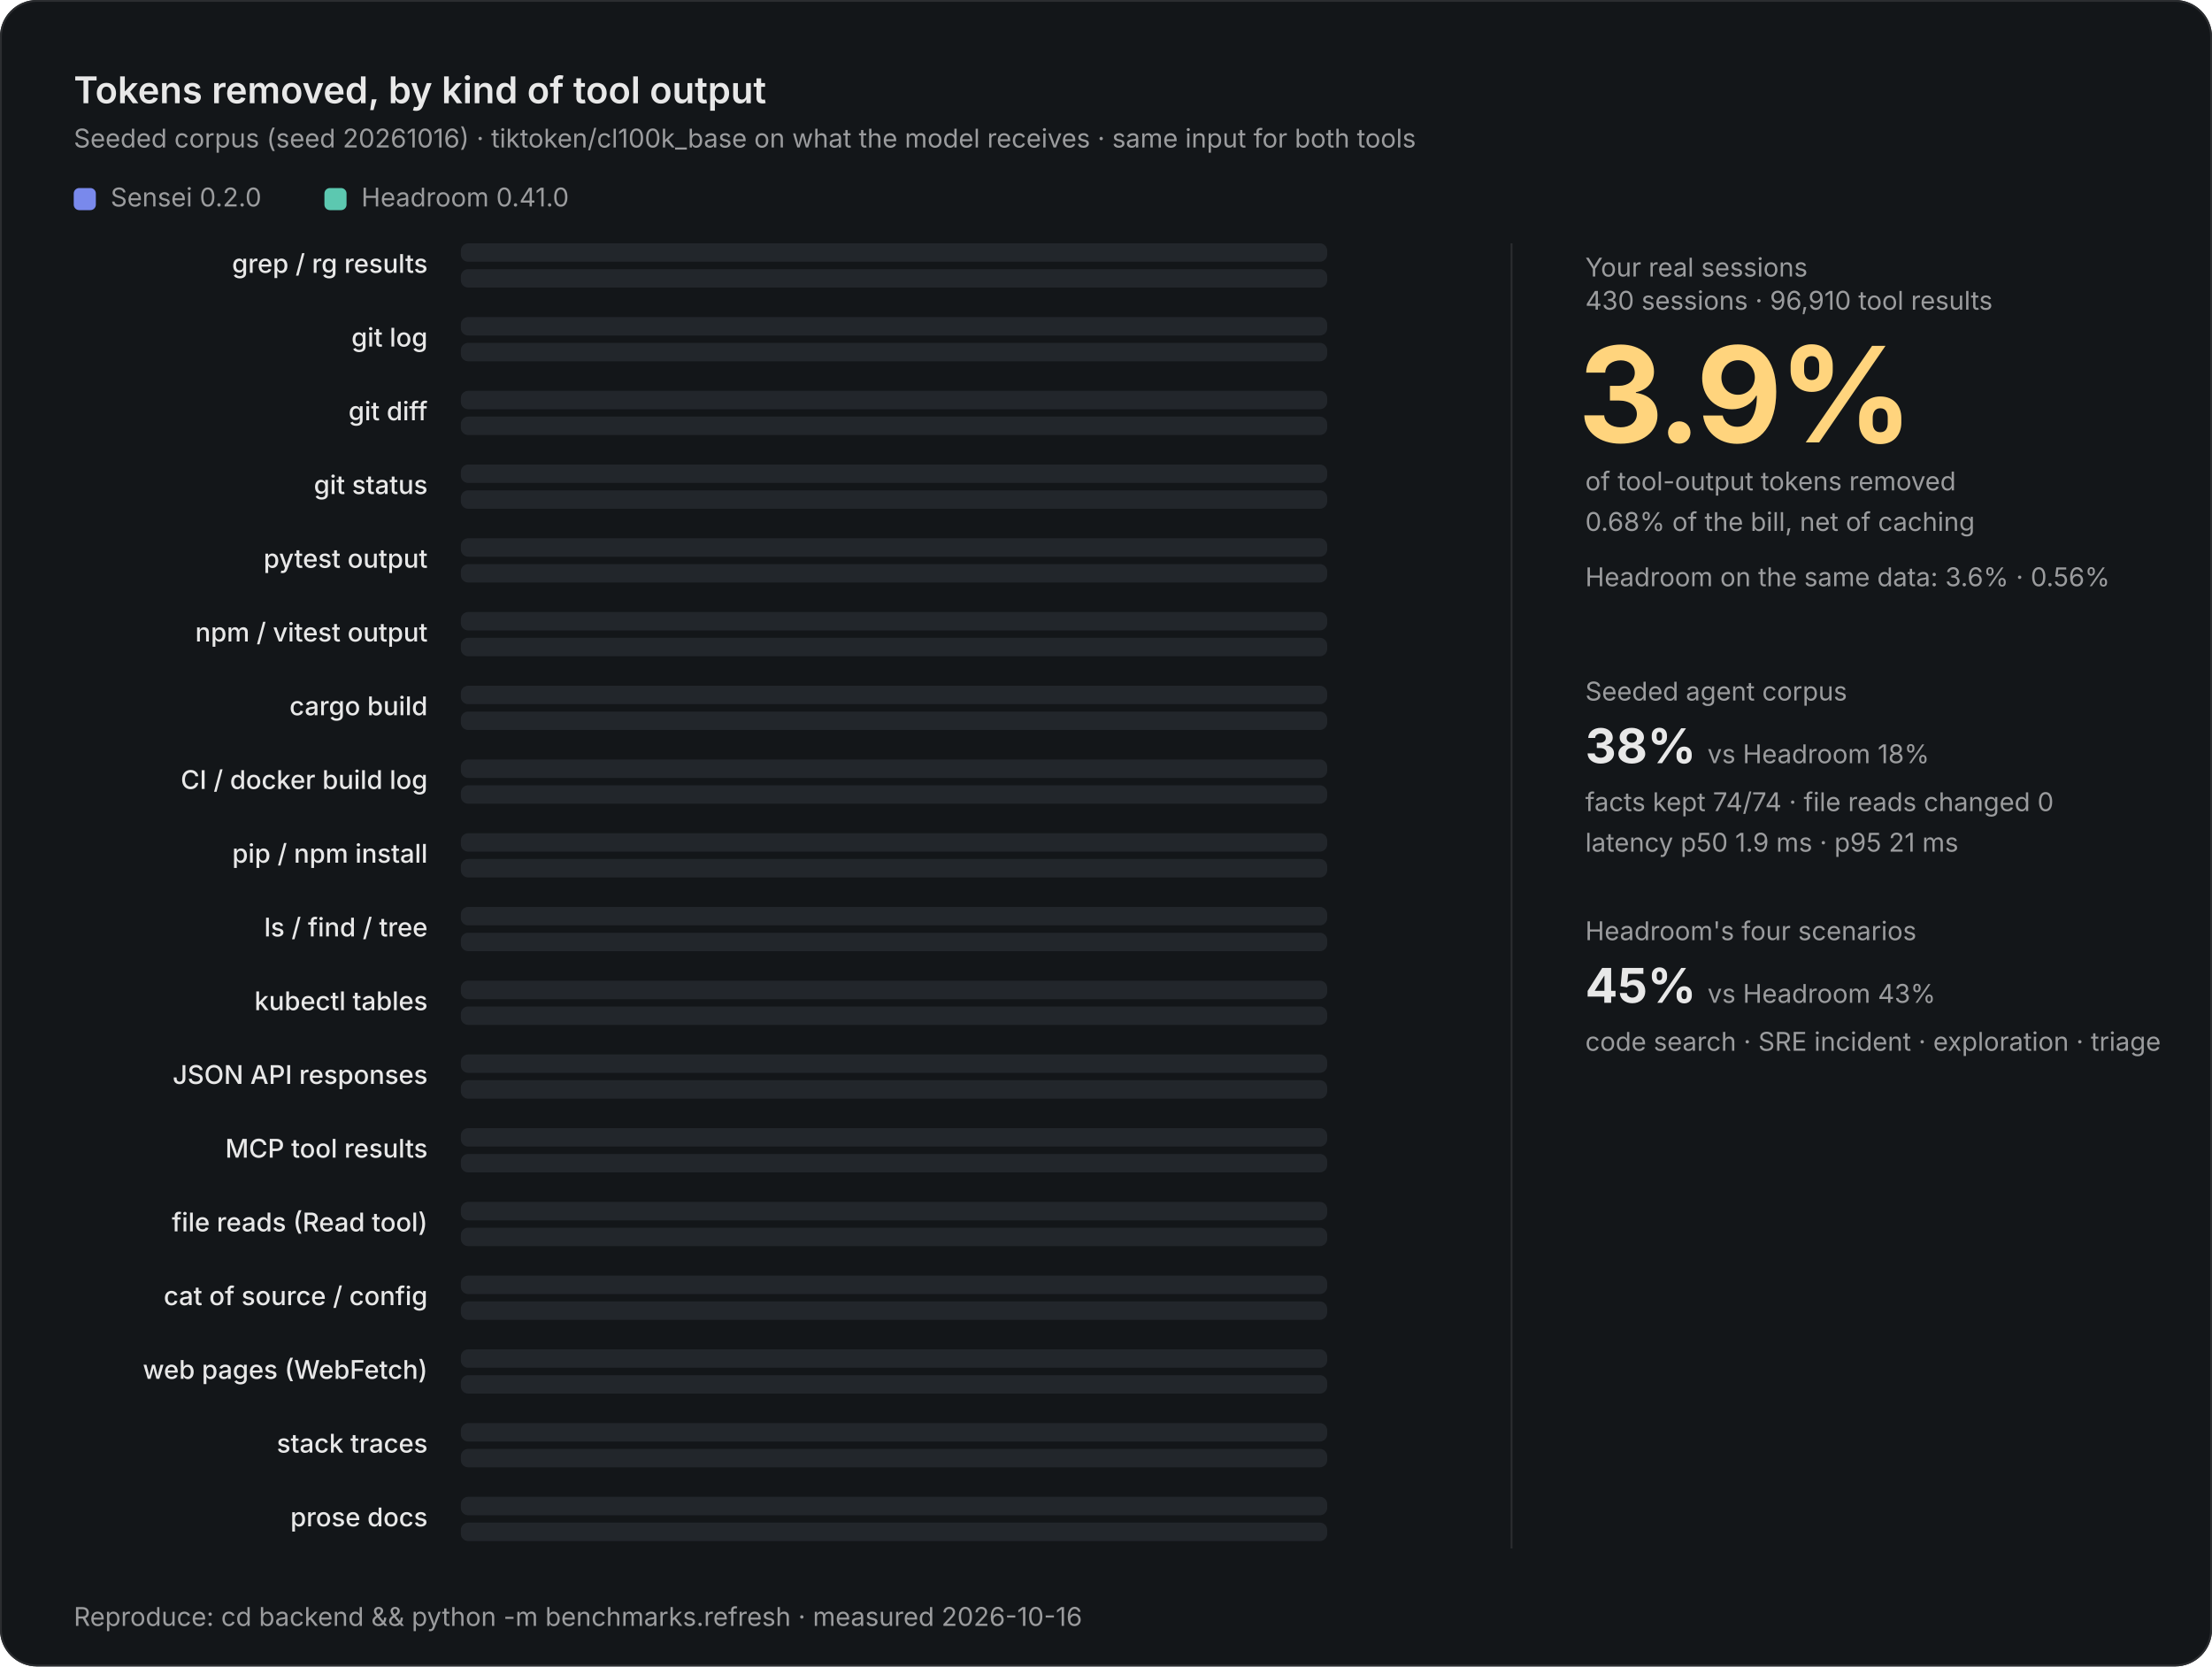
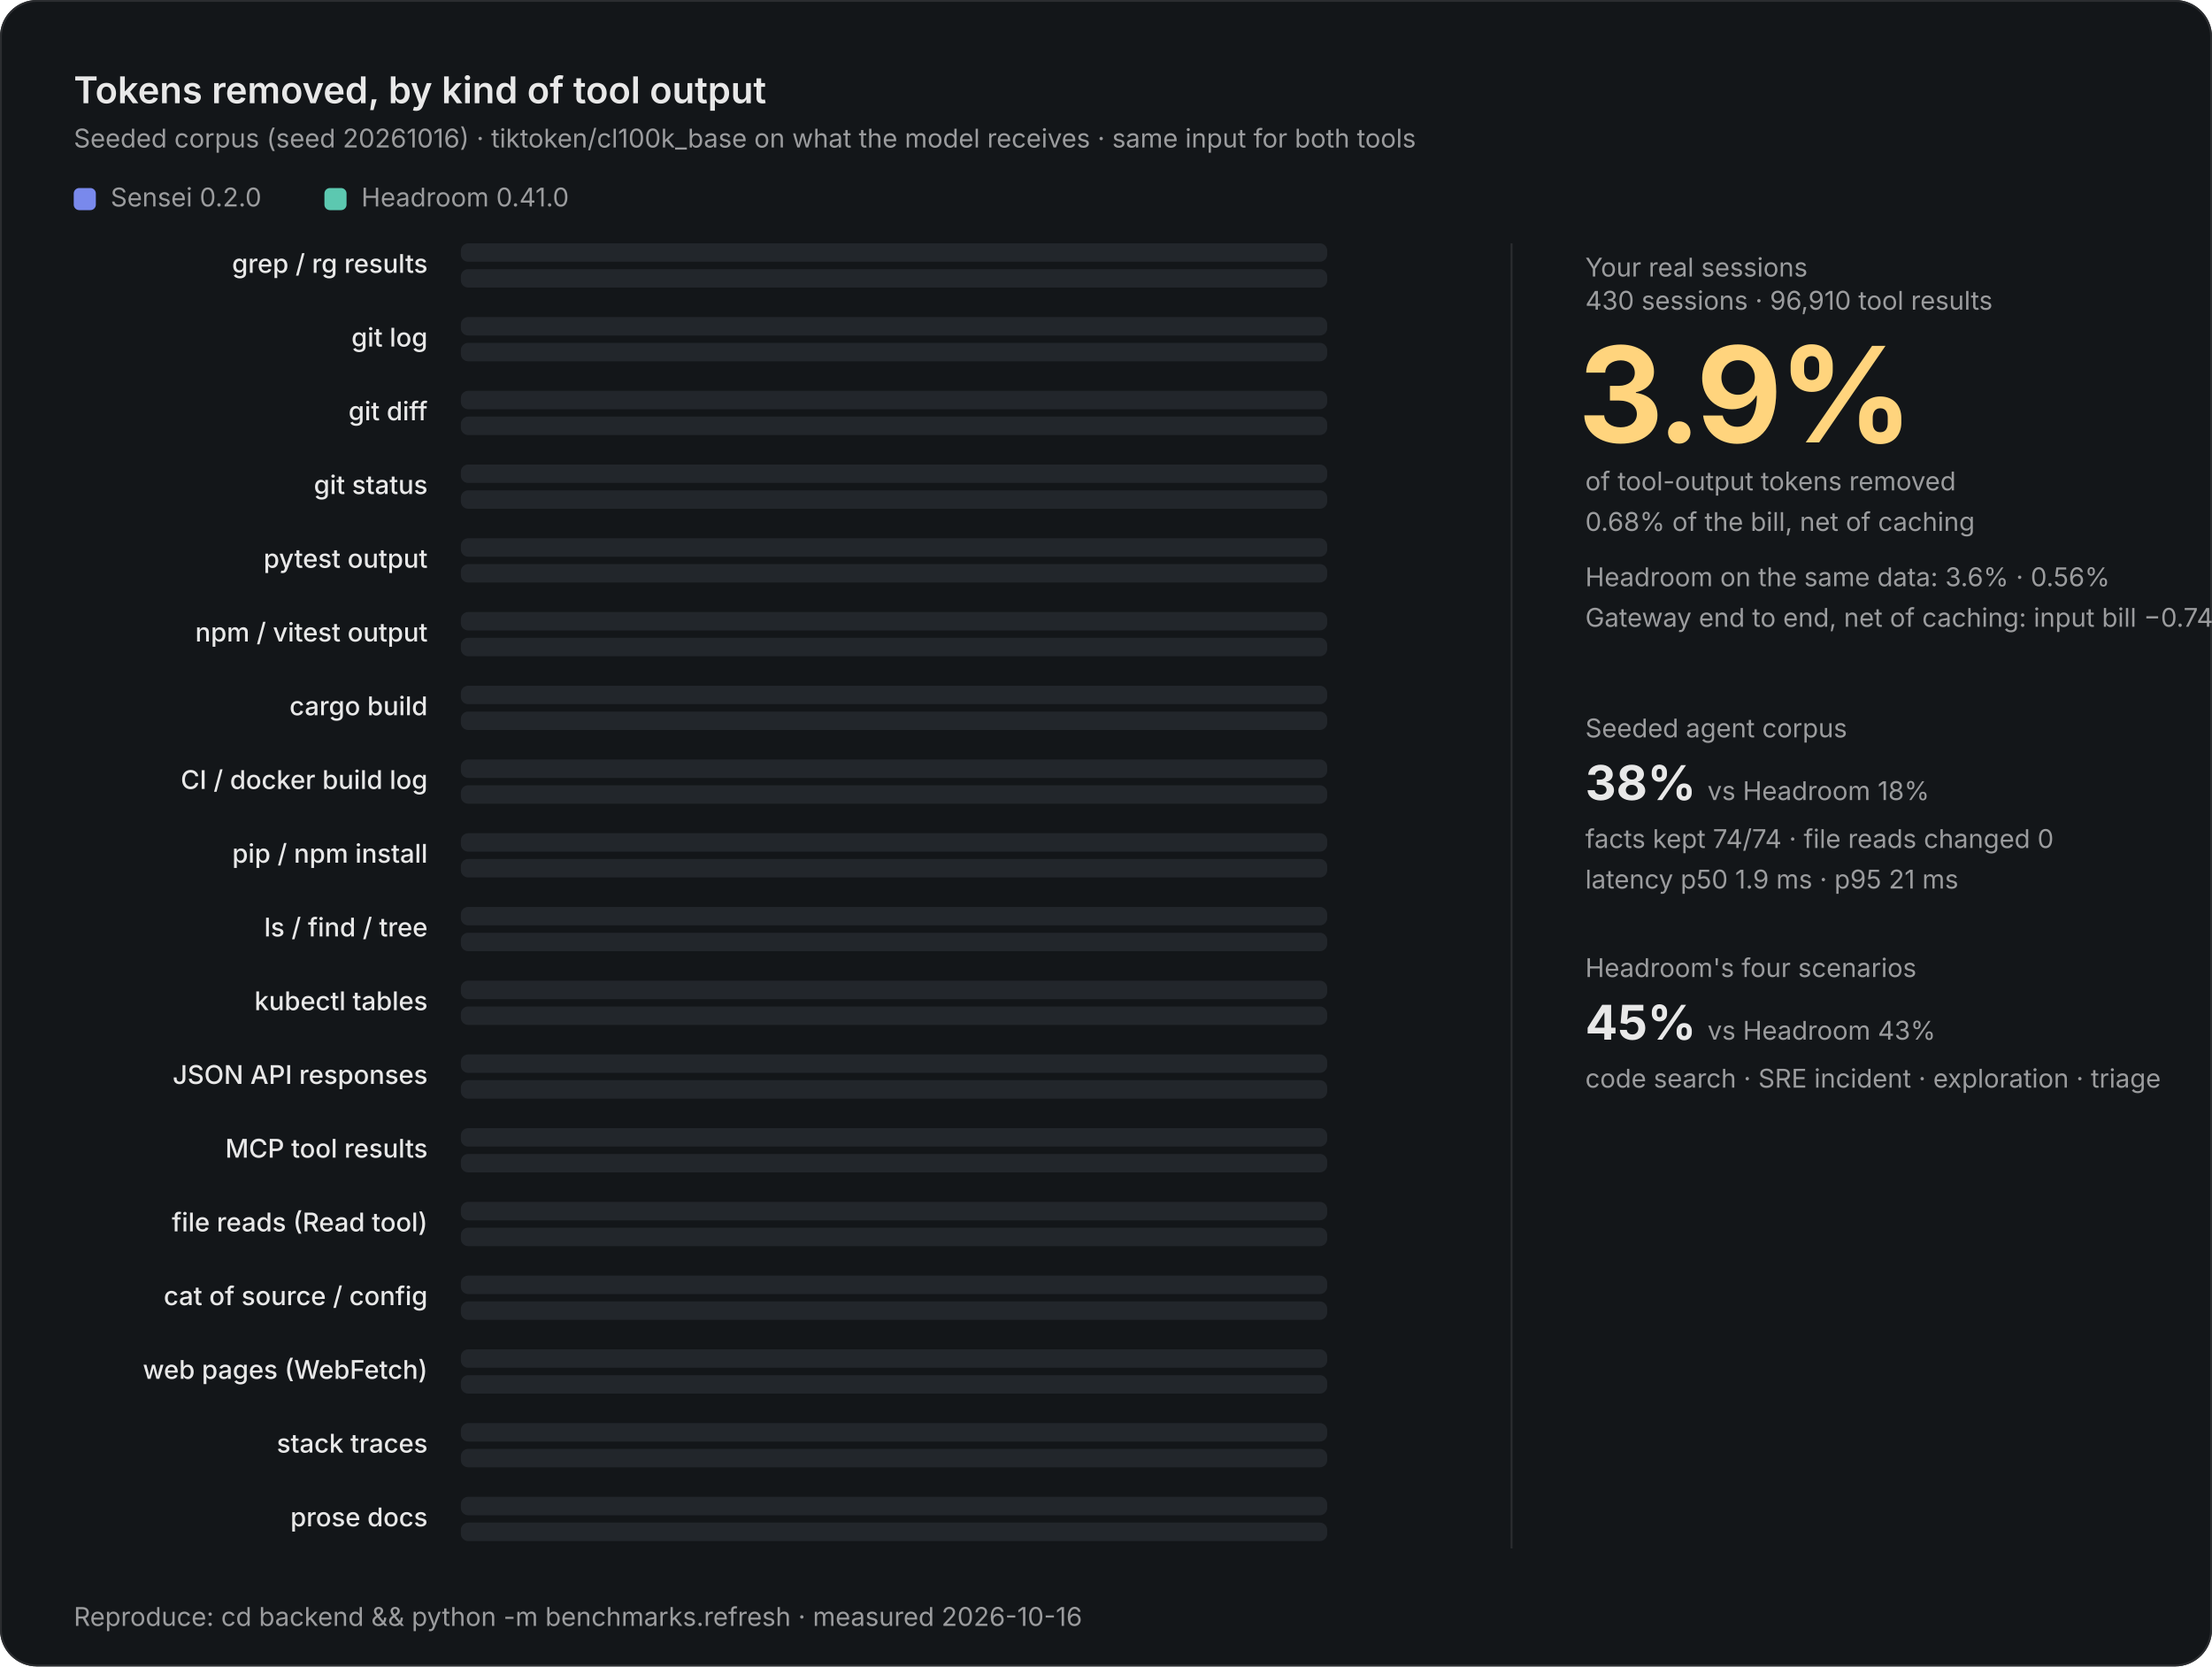
<svg xmlns="http://www.w3.org/2000/svg" width="1200" height="904" viewBox="0 0 1200 904" role="img" aria-labelledby="t d">
  <style>
  .h { font: 600 20px Inter, 'Segoe UI', -apple-system, BlinkMacSystemFont, Helvetica, Arial, sans-serif; fill: #e8e8e8; }
  .s { font: 400 14px Inter, 'Segoe UI', -apple-system, BlinkMacSystemFont, Helvetica, Arial, sans-serif; fill: #9b9c9e; }
  .lbl { font: 500 14px Inter, 'Segoe UI', -apple-system, BlinkMacSystemFont, Helvetica, Arial, sans-serif; fill: #e8e8e8; }
  .pct { font: 700 12px 'JetBrains Mono', 'Cascadia Mono', ui-monospace, Menlo, Consolas, monospace; fill: #e8e8e8; opacity: 0; animation: show .4s ease forwards; }
  .bar { transform-box: fill-box; transform-origin: left; transform: scaleX(0); animation: grow 1.1s cubic-bezier(.4,0,.2,1) forwards; }
  .big { font: 700 72px Inter, 'Segoe UI', -apple-system, BlinkMacSystemFont, Helvetica, Arial, sans-serif; fill: #ffd47d; letter-spacing: -2px; }
  .mid { font: 700 26px Inter, 'Segoe UI', -apple-system, BlinkMacSystemFont, Helvetica, Arial, sans-serif; fill: #e8e8e8; }
  @keyframes grow { to { transform: scaleX(1); } }
  @keyframes show { to { opacity: 1; } }
  @media (prefers-reduced-motion: reduce) {
    .bar { animation: none; transform: none; }
    .pct { animation: none; opacity: 1; }
  }</style>
  <rect width="1200" height="904" rx="20" fill="#131619" />
  <rect x="0.5" y="0.5" width="1199" height="903" rx="19.5" fill="none" stroke="#2b2d30" />
  <text x="40" y="56" class="h">Tokens removed, by kind of tool output</text>
  <text x="40" y="80" class="s">Seeded corpus (seed 20261016) · tiktoken/cl100k_base on what the model receives · same input for both tools</text>
  <rect x="40" y="102" width="12" height="12" rx="3" fill="#7989ec" />
  <text x="60" y="112" class="s">Sensei 0.2.0</text>
  <rect x="176" y="102" width="12" height="12" rx="3" fill="#5cc8b0" />
  <text x="196" y="112" class="s">Headroom 0.41.0</text>
  <text x="232" y="148" text-anchor="end" class="lbl">grep / rg results</text>
  <rect x="250" y="132" width="470" height="10" rx="4" fill="#22262b" />
  <rect class="bar" style="animation-delay:0.10s" x="250" y="132" width="313.9" height="10" rx="4" fill="#7989ec" />
  <text class="pct" style="animation-delay:0.60s" x="571.9" y="141">67%</text>
  <rect x="250" y="146" width="470" height="10" rx="4" fill="#22262b" />
  <rect class="bar" style="animation-delay:0.13s" x="250" y="146" width="149.0" height="10" rx="4" fill="#5cc8b0" />
  <text class="pct" style="animation-delay:0.63s" x="407.0" y="155">32%</text>
  <text x="232" y="188" text-anchor="end" class="lbl">git log</text>
  <rect x="250" y="172" width="470" height="10" rx="4" fill="#22262b" />
  <rect class="bar" style="animation-delay:0.15s" x="250" y="172" width="24.5" height="10" rx="4" fill="#7989ec" />
  <text class="pct" style="animation-delay:0.65s" x="282.5" y="181">5.2%</text>
  <rect x="250" y="186" width="470" height="10" rx="4" fill="#22262b" />
  <text class="pct" style="animation-delay:0.68s" x="258.0" y="195">0.0%</text>
  <text x="232" y="228" text-anchor="end" class="lbl">git diff</text>
  <rect x="250" y="212" width="470" height="10" rx="4" fill="#22262b" />
  <rect class="bar" style="animation-delay:0.20s" x="250" y="212" width="432.8" height="10" rx="4" fill="#7989ec" />
  <text class="pct" style="animation-delay:0.70s" x="690.8" y="221">92%</text>
  <rect x="250" y="226" width="470" height="10" rx="4" fill="#22262b" />
  <rect class="bar" style="animation-delay:0.23s" x="250" y="226" width="1.7" height="10" rx="4" fill="#5cc8b0" />
  <text class="pct" style="animation-delay:0.73s" x="259.7" y="235">0.4%</text>
  <text x="232" y="268" text-anchor="end" class="lbl">git status</text>
  <rect x="250" y="252" width="470" height="10" rx="4" fill="#22262b" />
  <rect class="bar" style="animation-delay:0.25s" x="250" y="252" width="99.3" height="10" rx="4" fill="#7989ec" />
  <text class="pct" style="animation-delay:0.75s" x="357.3" y="261">21%</text>
  <rect x="250" y="266" width="470" height="10" rx="4" fill="#22262b" />
  <text class="pct" style="animation-delay:0.78s" x="258.0" y="275">0.0%</text>
  <text x="232" y="308" text-anchor="end" class="lbl">pytest output</text>
  <rect x="250" y="292" width="470" height="10" rx="4" fill="#22262b" />
  <rect class="bar" style="animation-delay:0.30s" x="250" y="292" width="384.6" height="10" rx="4" fill="#7989ec" />
  <text class="pct" style="animation-delay:0.80s" x="642.6" y="301">82%</text>
  <rect x="250" y="306" width="470" height="10" rx="4" fill="#22262b" />
  <text class="pct" style="animation-delay:0.83s" x="258.0" y="315">0.0%</text>
  <text x="232" y="348" text-anchor="end" class="lbl">npm / vitest output</text>
  <rect x="250" y="332" width="470" height="10" rx="4" fill="#22262b" />
  <rect class="bar" style="animation-delay:0.35s" x="250" y="332" width="218.4" height="10" rx="4" fill="#7989ec" />
  <text class="pct" style="animation-delay:0.85s" x="476.4" y="341">46%</text>
  <rect x="250" y="346" width="470" height="10" rx="4" fill="#22262b" />
  <text class="pct" style="animation-delay:0.88s" x="258.0" y="355">0.0%</text>
  <text x="232" y="388" text-anchor="end" class="lbl">cargo build</text>
  <rect x="250" y="372" width="470" height="10" rx="4" fill="#22262b" />
  <rect class="bar" style="animation-delay:0.40s" x="250" y="372" width="322.4" height="10" rx="4" fill="#7989ec" />
  <text class="pct" style="animation-delay:0.90s" x="580.4" y="381">69%</text>
  <rect x="250" y="386" width="470" height="10" rx="4" fill="#22262b" />
  <text class="pct" style="animation-delay:0.93s" x="258.0" y="395">0.0%</text>
  <text x="232" y="428" text-anchor="end" class="lbl">CI / docker build log</text>
  <rect x="250" y="412" width="470" height="10" rx="4" fill="#22262b" />
  <rect class="bar" style="animation-delay:0.45s" x="250" y="412" width="270.3" height="10" rx="4" fill="#7989ec" />
  <text class="pct" style="animation-delay:0.95s" x="528.3" y="421">58%</text>
  <rect x="250" y="426" width="470" height="10" rx="4" fill="#22262b" />
  <rect class="bar" style="animation-delay:0.48s" x="250" y="426" width="426.6" height="10" rx="4" fill="#5cc8b0" />
  <text class="pct" style="animation-delay:0.98s" x="684.6" y="435">91%</text>
  <text x="232" y="468" text-anchor="end" class="lbl">pip / npm install</text>
  <rect x="250" y="452" width="470" height="10" rx="4" fill="#22262b" />
  <text class="pct" style="animation-delay:1.00s" x="258.0" y="461">0.0%</text>
  <rect x="250" y="466" width="470" height="10" rx="4" fill="#22262b" />
  <rect class="bar" style="animation-delay:0.53s" x="250" y="466" width="8.4" height="10" rx="4" fill="#5cc8b0" />
  <text class="pct" style="animation-delay:1.03s" x="266.4" y="475">1.8%</text>
  <text x="232" y="508" text-anchor="end" class="lbl">ls / find / tree</text>
  <rect x="250" y="492" width="470" height="10" rx="4" fill="#22262b" />
  <rect class="bar" style="animation-delay:0.55s" x="250" y="492" width="20.6" height="10" rx="4" fill="#7989ec" />
  <text class="pct" style="animation-delay:1.05s" x="278.6" y="501">4.4%</text>
  <rect x="250" y="506" width="470" height="10" rx="4" fill="#22262b" />
  <text class="pct" style="animation-delay:1.08s" x="258.0" y="515">0.0%</text>
  <text x="232" y="548" text-anchor="end" class="lbl">kubectl tables</text>
  <rect x="250" y="532" width="470" height="10" rx="4" fill="#22262b" />
  <text class="pct" style="animation-delay:1.10s" x="258.0" y="541">0.0%</text>
  <rect x="250" y="546" width="470" height="10" rx="4" fill="#22262b" />
  <rect class="bar" style="animation-delay:0.63s" x="250" y="546" width="50.7" height="10" rx="4" fill="#5cc8b0" />
  <text class="pct" style="animation-delay:1.13s" x="308.7" y="555">11%</text>
  <text x="232" y="588" text-anchor="end" class="lbl">JSON API responses</text>
  <rect x="250" y="572" width="470" height="10" rx="4" fill="#22262b" />
  <text class="pct" style="animation-delay:1.15s" x="258.0" y="581">0.0%</text>
  <rect x="250" y="586" width="470" height="10" rx="4" fill="#22262b" />
  <rect class="bar" style="animation-delay:0.68s" x="250" y="586" width="129.4" height="10" rx="4" fill="#5cc8b0" />
  <text class="pct" style="animation-delay:1.18s" x="387.4" y="595">28%</text>
  <text x="232" y="628" text-anchor="end" class="lbl">MCP tool results</text>
  <rect x="250" y="612" width="470" height="10" rx="4" fill="#22262b" />
  <rect class="bar" style="animation-delay:0.70s" x="250" y="612" width="209.6" height="10" rx="4" fill="#7989ec" />
  <text class="pct" style="animation-delay:1.20s" x="467.6" y="621">45%</text>
  <rect x="250" y="626" width="470" height="10" rx="4" fill="#22262b" />
  <rect class="bar" style="animation-delay:0.73s" x="250" y="626" width="220.2" height="10" rx="4" fill="#5cc8b0" />
  <text class="pct" style="animation-delay:1.23s" x="478.2" y="635">47%</text>
  <text x="232" y="668" text-anchor="end" class="lbl">file reads (Read tool)</text>
  <rect x="250" y="652" width="470" height="10" rx="4" fill="#22262b" />
  <text class="pct" style="animation-delay:1.25s" x="258.0" y="661">0.0%</text>
  <rect x="250" y="666" width="470" height="10" rx="4" fill="#22262b" />
  <text class="pct" style="animation-delay:1.28s" x="258.0" y="675">0.0%</text>
  <text x="232" y="708" text-anchor="end" class="lbl">cat of source / config</text>
  <rect x="250" y="692" width="470" height="10" rx="4" fill="#22262b" />
  <text class="pct" style="animation-delay:1.30s" x="258.0" y="701">0.0%</text>
  <rect x="250" y="706" width="470" height="10" rx="4" fill="#22262b" />
  <rect class="bar" style="animation-delay:0.83s" x="250" y="706" width="27.3" height="10" rx="4" fill="#5cc8b0" />
  <text class="pct" style="animation-delay:1.33s" x="285.3" y="715">5.8%</text>
  <text x="232" y="748" text-anchor="end" class="lbl">web pages (WebFetch)</text>
  <rect x="250" y="732" width="470" height="10" rx="4" fill="#22262b" />
  <text class="pct" style="animation-delay:1.35s" x="258.0" y="741">0.0%</text>
  <rect x="250" y="746" width="470" height="10" rx="4" fill="#22262b" />
  <text class="pct" style="animation-delay:1.38s" x="258.0" y="755">0.0%</text>
  <text x="232" y="788" text-anchor="end" class="lbl">stack traces</text>
  <rect x="250" y="772" width="470" height="10" rx="4" fill="#22262b" />
  <rect class="bar" style="animation-delay:0.90s" x="250" y="772" width="7.5" height="10" rx="4" fill="#7989ec" />
  <text class="pct" style="animation-delay:1.40s" x="265.5" y="781">1.6%</text>
  <rect x="250" y="786" width="470" height="10" rx="4" fill="#22262b" />
  <text class="pct" style="animation-delay:1.43s" x="258.0" y="795">0.0%</text>
  <text x="232" y="828" text-anchor="end" class="lbl">prose docs</text>
  <rect x="250" y="812" width="470" height="10" rx="4" fill="#22262b" />
  <text class="pct" style="animation-delay:1.45s" x="258.0" y="821">0.0%</text>
  <rect x="250" y="826" width="470" height="10" rx="4" fill="#22262b" />
  <text class="pct" style="animation-delay:1.48s" x="258.0" y="835">0.0%</text>
  <line x1="820" y1="132" x2="820" y2="840" stroke="#2b2d30" />
  <text x="860" y="150" class="s">Your real sessions</text>
  <text x="860" y="168" class="s">430 sessions · 96,910 tool results</text>
  <text x="856" y="240" class="big">3.9%</text>
  <text x="860" y="266" class="s">of tool-output tokens removed</text>
  <text x="860" y="288" class="s">0.68% of the bill, net of caching</text>
  <text x="860" y="318" class="s">Headroom on the same data: 3.6% · 0.56%</text>
-   <text x="860" y="380" class="s">Seeded agent corpus</text>
-   <text x="860" y="414" class="mid">38% <tspan class="s">vs Headroom 18%</tspan>
+   <text x="860" y="340" class="s">Gateway end to end, net of caching: input bill −0.74%</text>
+   <text x="860" y="400" class="s">Seeded agent corpus</text>
+   <text x="860" y="434" class="mid">38% <tspan class="s">vs Headroom 18%</tspan>
  </text>
-   <text x="860" y="440" class="s">facts kept 74/74 · file reads changed 0</text>
-   <text x="860" y="462" class="s">latency p50 1.9 ms · p95 21 ms</text>
-   <text x="860" y="510" class="s">Headroom's four scenarios</text>
-   <text x="860" y="544" class="mid">45% <tspan class="s">vs Headroom 43%</tspan>
+   <text x="860" y="460" class="s">facts kept 74/74 · file reads changed 0</text>
+   <text x="860" y="482" class="s">latency p50 1.9 ms · p95 21 ms</text>
+   <text x="860" y="530" class="s">Headroom's four scenarios</text>
+   <text x="860" y="564" class="mid">45% <tspan class="s">vs Headroom 43%</tspan>
  </text>
-   <text x="860" y="570" class="s">code search · SRE incident · exploration · triage</text>
+   <text x="860" y="590" class="s">code search · SRE incident · exploration · triage</text>
  <text x="40" y="882" class="s">Reproduce: cd backend &amp;&amp; python -m benchmarks.refresh · measured 2026-10-16</text>
</svg>
